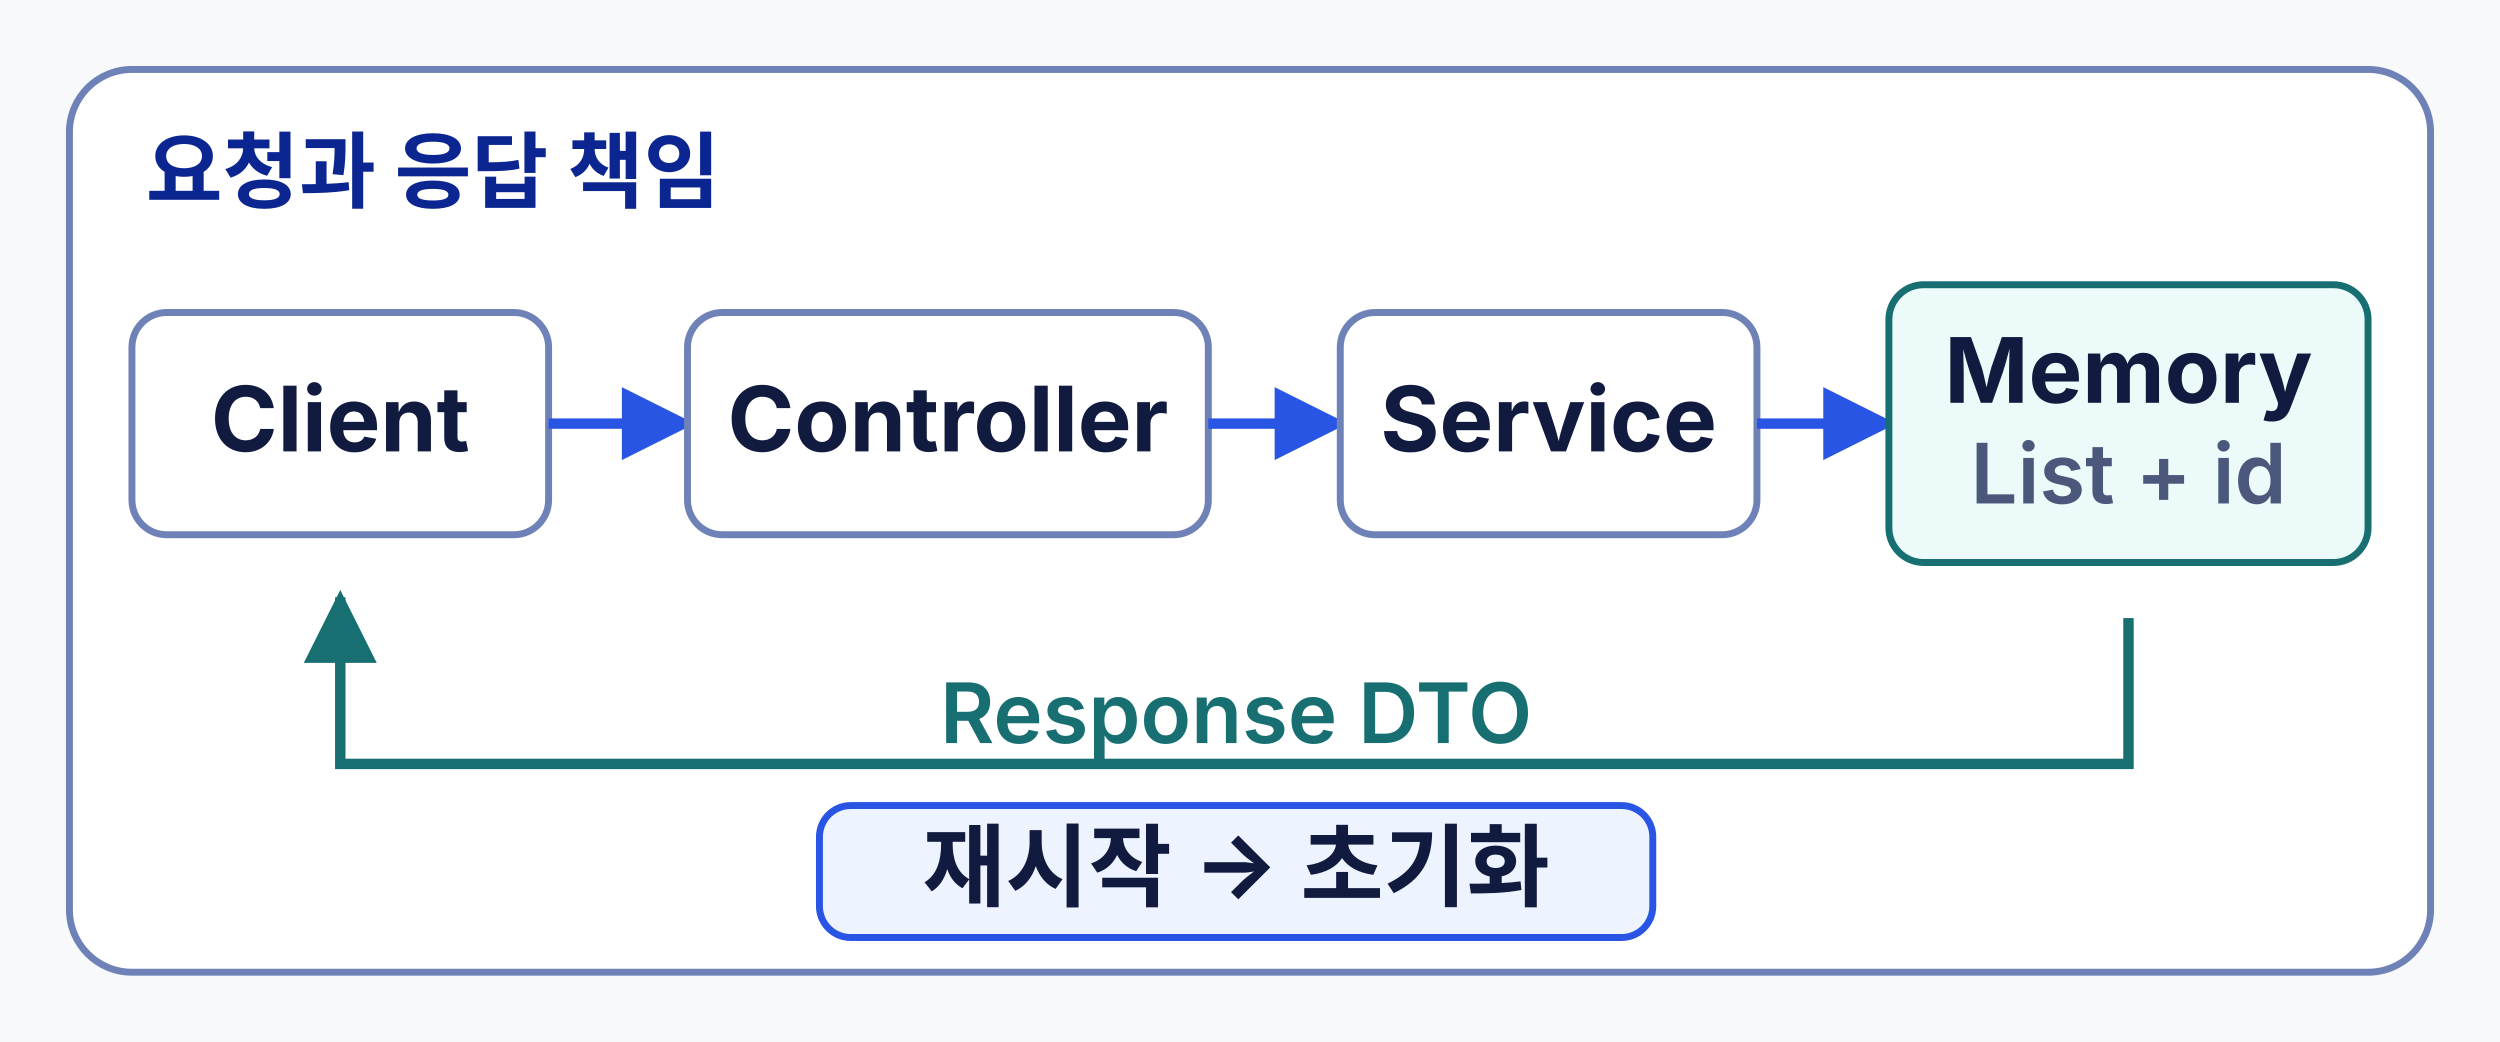
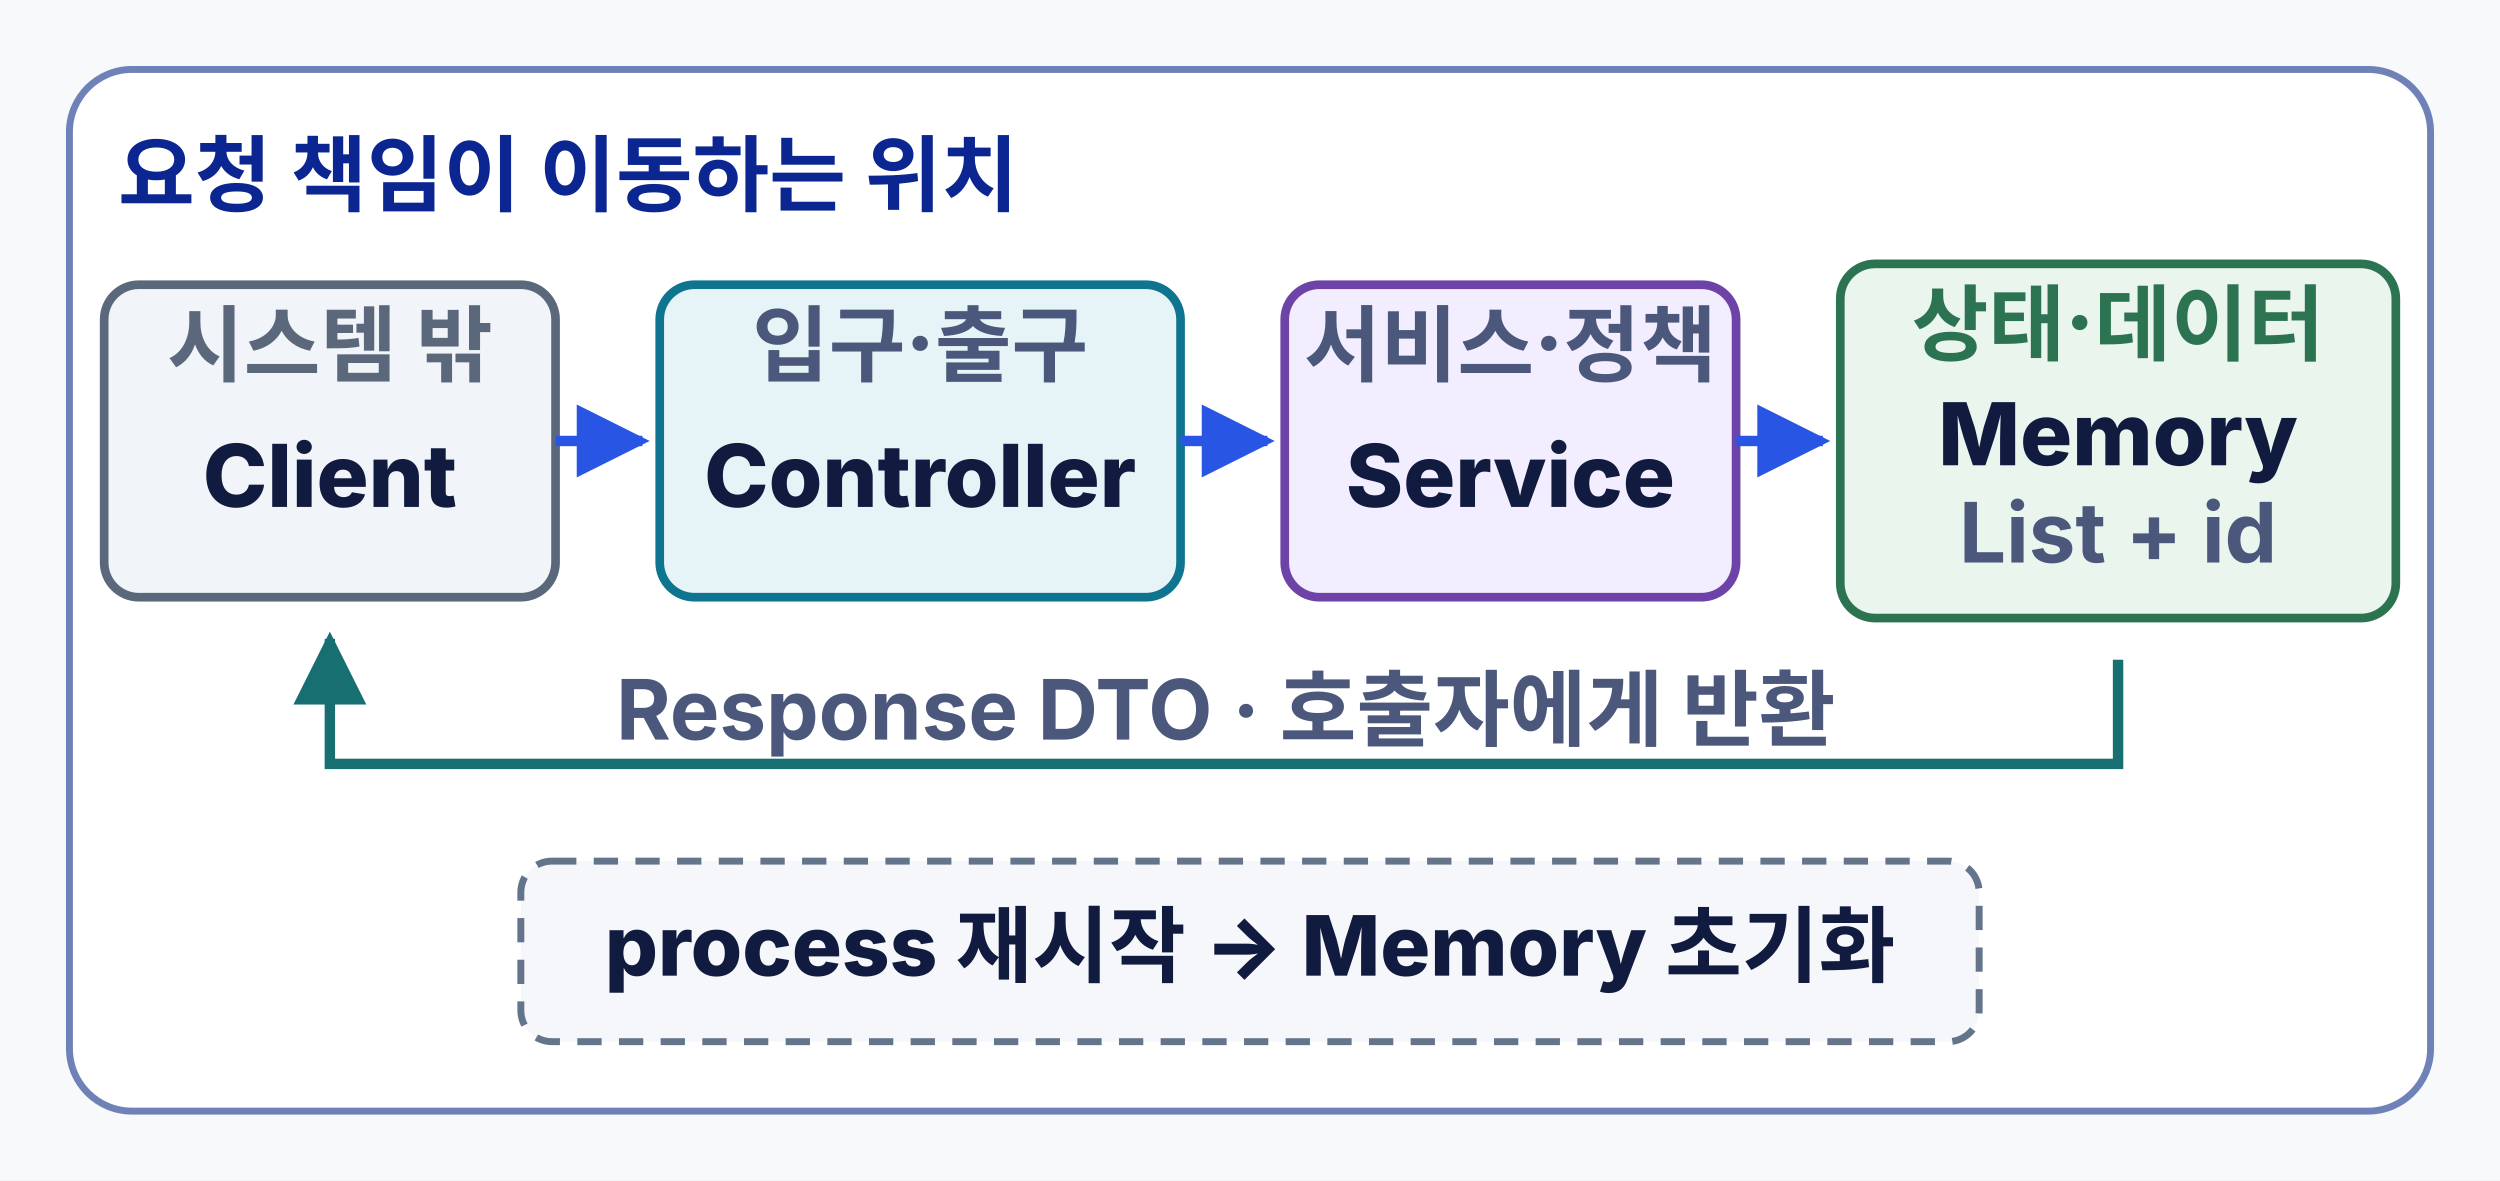
- <svg xmlns="http://www.w3.org/2000/svg" viewBox="0 0 720 300" role="img" aria-labelledby="seq01-title seq01-desc">
+ <svg xmlns="http://www.w3.org/2000/svg" viewBox="0 0 720 340" role="img" aria-labelledby="seq01-title seq01-desc">
  <defs>
    <marker id="arrow" viewBox="0 0 10 10" refX="9" refY="5" markerWidth="7" markerHeight="7" orient="auto-start-reverse">
      <path d="M0 0 10 5 0 10z" fill="#2955E4" />
    </marker>
-     <marker id="arrow-teal" viewBox="0 0 10 10" refX="9" refY="5" markerWidth="7" markerHeight="7" orient="auto-start-reverse">
+     <marker id="return-arrow" viewBox="0 0 10 10" refX="9" refY="5" markerWidth="7" markerHeight="7" orient="auto-start-reverse">
      <path d="M0 0 10 5 0 10z" fill="#176F72" />
    </marker>
-     <style>.frame{fill:#fff;stroke:#6f82b8;stroke-width:2}.node{fill:#fff;stroke:#6f82b8;stroke-width:2}.soft{fill:#ecfbfa;stroke:#176f72;stroke-width:2}.warning{fill:#eef4ff;stroke:#2955e4;stroke-width:2}.boundary{fill:#eaf0fb;stroke:#6f82b8;stroke-width:2;stroke-dasharray:7 5}.boundary-strong{fill:#ecfbfa;stroke:#176f72;stroke-width:3}.arrow{fill:none;stroke:#2955e4;stroke-width:3;marker-end:url(#arrow)}.return{fill:none;stroke:#176f72;stroke-width:3;marker-end:url(#arrow-teal)}.stop{fill:none;stroke:#2955e4;stroke-width:2;stroke-dasharray:6 4}.divider{stroke:#c9d6f3;stroke-width:2}.title{fill:#111b3f;font:700 26px system-ui,-apple-system,sans-serif;text-anchor:middle}.copy{fill:#4b587c;font:600 24px system-ui,-apple-system,sans-serif;text-anchor:middle}.label{fill:#0c2691;font:800 24px system-ui,-apple-system,sans-serif}.teal{fill:#176f72}</style>
+     <style>
+       text{font-family:system-ui,-apple-system,BlinkMacSystemFont,sans-serif;fill:#111B3F}
+       .frame{fill:#FFFFFF;stroke:#6F82B8;stroke-width:2}
+       .node{stroke-width:2.5}
+       .layer-outside{fill:#F1F5F9;stroke:#5B677A}
+       .layer-interface{fill:#E6F4F7;stroke:#0E7490}
+       .layer-application{fill:#F2EDFF;stroke:#6D43A8}
+       .layer-resource{fill:#EAF5EE;stroke:#2C7352}
+       .layer-integration{fill:#FFF4D6;stroke:#926000}
+       .layer-runtime{fill:#EEF2F7;stroke:#52627A}
+       [data-layer="outside"] .layer{fill:#5B677A}
+       [data-layer="resource"] .layer{fill:#2C7352}
+       .flow{fill:none;stroke:#2955E4;stroke-width:3;marker-end:url(#arrow)}
+       .return{fill:none;stroke:#176F72;stroke-width:3;marker-end:url(#return-arrow)}
+       .state{fill:#F6F7FA;stroke:#64748B;stroke-width:2;stroke-dasharray:7 5}
+       .group{font-size:24px;font-weight:850;fill:#0C2691}
+       .layer{font-size:24px;font-weight:800;fill:#4B587C;text-anchor:middle}
+       .name{font-size:25px;font-weight:800;text-anchor:middle}
+       .body{font-size:24px;font-weight:650;fill:#4B587C;text-anchor:middle}
+       .state-copy{font-size:24px;font-weight:800;text-anchor:middle}
+     </style>
  </defs>
-   <rect width="720" height="300" fill="#F8F9FB" />
-   <rect x="20" y="20" width="680" height="260" rx="18" class="frame" />
-   <text x="42" y="58" class="label">요청과 응답 책임</text>
-   <rect x="38" y="90" width="120" height="64" rx="10" class="node" />
-   <text x="98" y="130" class="title">Client</text>
-   <path d="M158 122h40" class="arrow" />
-   <rect x="198" y="90" width="150" height="64" rx="10" class="node" />
-   <text x="273" y="130" class="title">Controller</text>
-   <path d="M348 122h38" class="arrow" />
-   <rect x="386" y="90" width="120" height="64" rx="10" class="node" />
-   <text x="446" y="130" class="title">Service</text>
-   <path d="M506 122h38" class="arrow" />
-   <rect x="544" y="82" width="138" height="80" rx="10" class="soft" />
-   <text x="613" y="116" class="title">Memory</text>
-   <text x="613" y="145" class="copy">List + id</text>
-   <path d="M613 178v42H98v-48" class="return" />
-   <text x="356" y="214" class="copy teal">Response DTO</text>
-   <rect x="236" y="232" width="240" height="38" rx="9" class="warning" />
-   <text x="356" y="259" class="title">재시작 → 초기화</text>
+   <rect width="720" height="340" fill="#F8F9FB" />
+   <rect x="20" y="20" width="680" height="300" rx="18" class="frame" />
+   <text x="34" y="59" class="group">요청 책임이 이동하는 위치</text>
+   <g data-layer="outside">
+     <rect x="30" y="82" width="130" height="90" rx="10" class="node layer-outside" />
+     <text x="95" y="108" class="layer">시스템 밖</text>
+     <text x="95" y="146" class="name">Client</text>
+   </g>
+   <path d="M160 127h25" class="flow" />
+   <g data-layer="interface">
+     <rect x="190" y="82" width="150" height="90" rx="10" class="node layer-interface" />
+     <text x="265" y="108" class="layer">입구·출구</text>
+     <text x="265" y="146" class="name">Controller</text>
+   </g>
+   <path d="M340 127h25" class="flow" />
+   <g data-layer="application">
+     <rect x="370" y="82" width="130" height="90" rx="10" class="node layer-application" />
+     <text x="435" y="108" class="layer">서비스·정책</text>
+     <text x="435" y="146" class="name">Service</text>
+   </g>
+   <path d="M500 127h25" class="flow" />
+   <g data-layer="resource">
+     <rect x="530" y="76" width="160" height="102" rx="10" class="node layer-resource" />
+     <text x="610" y="102" class="layer">상태·데이터</text>
+     <text x="610" y="134" class="name">Memory</text>
+     <text x="610" y="162" class="body">List + id</text>
+   </g>
+   <path d="M610 190v30H95v-36" class="return" />
+   <text x="353" y="213" class="body">Response DTO · 호출자에게 반환</text>
+   <g data-semantic="state">
+     <rect x="150" y="248" width="420" height="52" rx="9" class="state" />
+     <text x="360" y="281" class="state-copy">process 재시작 → Memory 초기화</text>
+   </g>
</svg>
